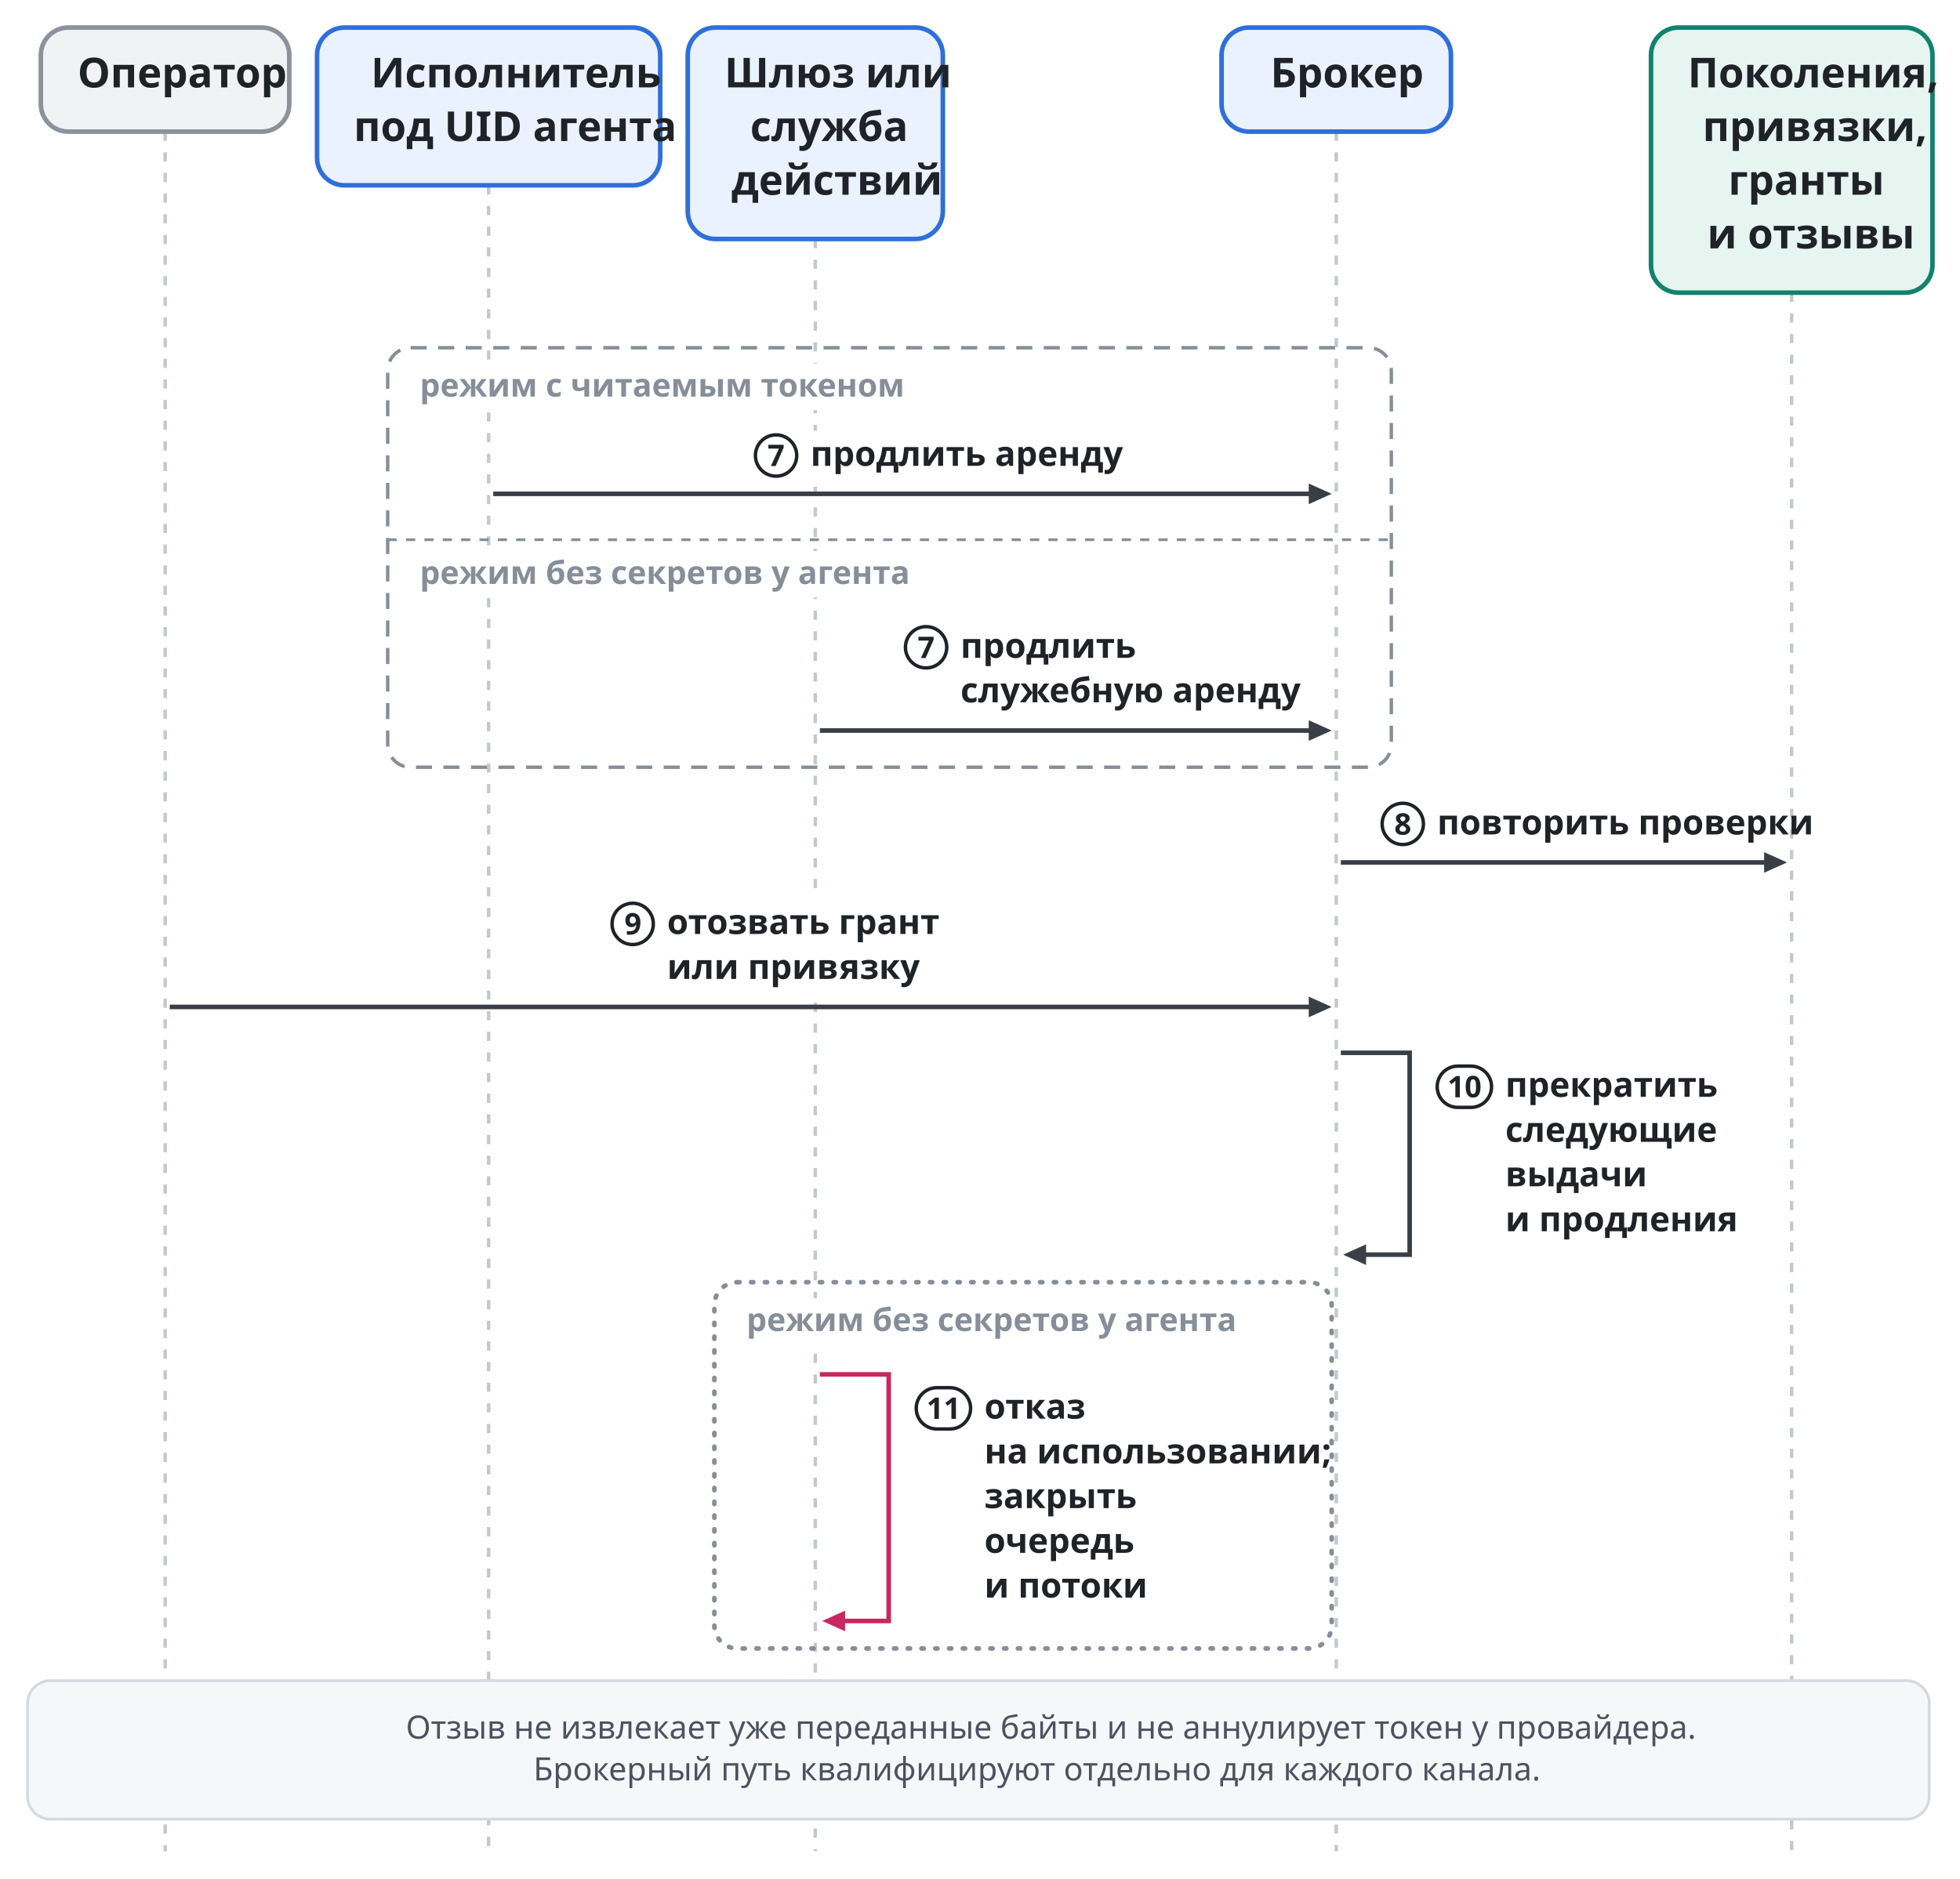
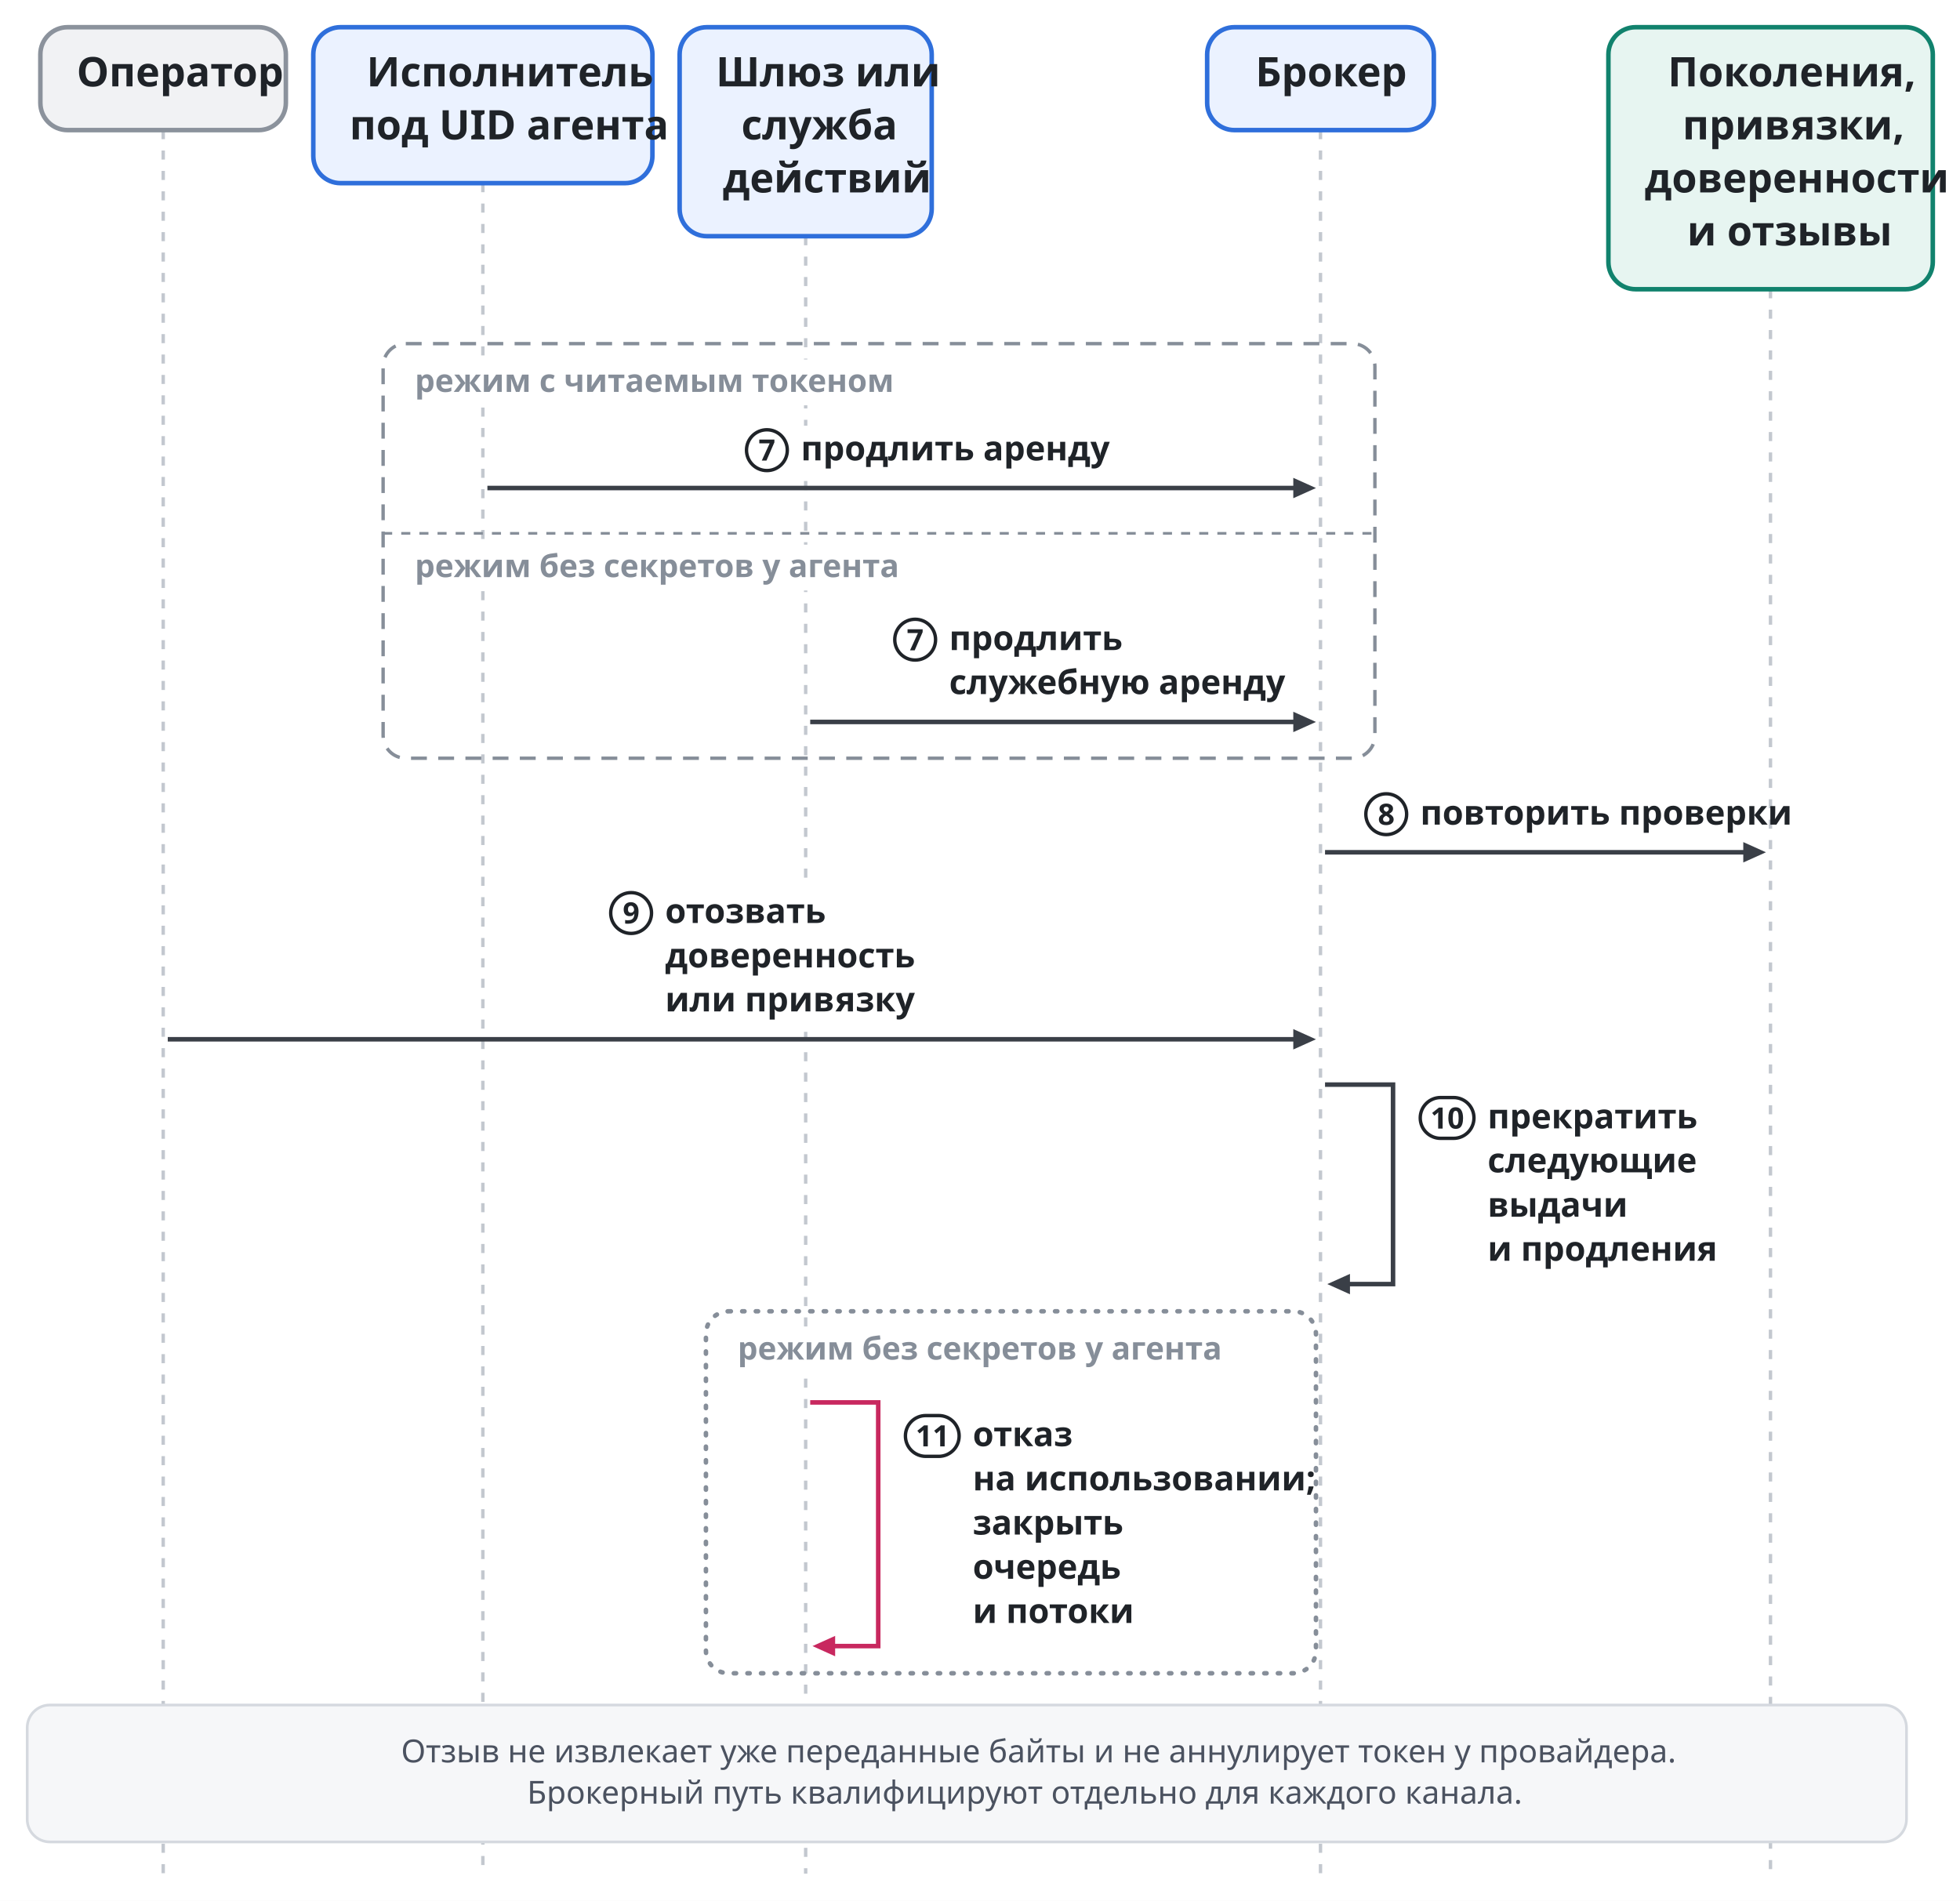
- <svg xmlns="http://www.w3.org/2000/svg" width="854.4" height="819.1" viewBox="0 0 854.4 819.1">
-   <rect width="854.4" height="819.1" fill="#ffffff" />
+ <svg xmlns="http://www.w3.org/2000/svg" width="864.6" height="838.6" viewBox="0 0 864.6 838.6">
+   <rect width="864.6" height="838.6" fill="#ffffff" />
  <g transform="translate(12 12)">
    <g transform="translate(60 0)">
-       <line x1="0" y1="45.4" x2="0" y2="795.1" stroke="#c3c8cf" stroke-width="1.5" stroke-dasharray="4 5" />
-       <line x1="141" y1="68.8" x2="141" y2="795.1" stroke="#c3c8cf" stroke-width="1.5" stroke-dasharray="4 5" />
-       <line x1="283.4" y1="92.2" x2="283.4" y2="795.1" stroke="#c3c8cf" stroke-width="1.5" stroke-dasharray="4 5" />
-       <line x1="510.5" y1="45.4" x2="510.5" y2="795.1" stroke="#c3c8cf" stroke-width="1.5" stroke-dasharray="4 5" />
-       <line x1="709" y1="115.6" x2="709" y2="795.1" stroke="#c3c8cf" stroke-width="1.5" stroke-dasharray="4 5" />
+       <line x1="0" y1="45.4" x2="0" y2="814.6" stroke="#c3c8cf" stroke-width="1.5" stroke-dasharray="4 5" />
+       <line x1="141" y1="68.8" x2="141" y2="814.6" stroke="#c3c8cf" stroke-width="1.5" stroke-dasharray="4 5" />
+       <line x1="283.4" y1="92.2" x2="283.4" y2="814.6" stroke="#c3c8cf" stroke-width="1.5" stroke-dasharray="4 5" />
+       <line x1="510.5" y1="45.4" x2="510.5" y2="814.6" stroke="#c3c8cf" stroke-width="1.5" stroke-dasharray="4 5" />
+       <line x1="709" y1="115.6" x2="709" y2="814.6" stroke="#c3c8cf" stroke-width="1.5" stroke-dasharray="4 5" />
      <rect x="97" y="139.6" width="437.5" height="182.9" rx="10" fill="none" stroke="#868e99" stroke-width="1.5" stroke-dasharray="7 5" class="frame" data-kind="alt" />
      <line x1="97" y1="223.3" x2="534.5" y2="223.3" stroke="#868e99" stroke-width="1.2" stroke-dasharray="4 4" />
-       <rect x="239.4" y="547" width="269.1" height="159.7" rx="10" fill="none" stroke="#868e99" stroke-width="2" stroke-dasharray="1 5" stroke-linecap="round" class="frame" data-kind="opt" />
+       <rect x="239.4" y="566.5" width="269.1" height="159.7" rx="10" fill="none" stroke="#868e99" stroke-width="2" stroke-dasharray="1 5" stroke-linecap="round" class="frame" data-kind="opt" />
      <rect x="105" y="146.6" width="184.8" height="20.2" fill="#ffffff" class="plate" />
      <text x="111" y="160.9" font-size="14" fill="#868e99">
        <tspan font-family="PT Sans, sans-serif" font-weight="bold">режим с читаемым токеном</tspan>
      </text>
      <rect x="105" y="228.3" width="189.6" height="20.2" fill="#ffffff" class="plate" />
      <text x="111" y="242.6" font-size="14" fill="#868e99">
        <tspan font-family="PT Sans, sans-serif" font-weight="bold">режим без секретов у агента</tspan>
      </text>
-       <rect x="247.4" y="554" width="189.6" height="20.2" fill="#ffffff" class="plate" />
-       <text x="253.4" y="568.3" font-size="14" fill="#868e99">
+       <rect x="247.4" y="573.5" width="189.6" height="20.2" fill="#ffffff" class="plate" />
+       <text x="253.4" y="587.8" font-size="14" fill="#868e99">
        <tspan font-family="PT Sans, sans-serif" font-weight="bold">режим без секретов у агента</tspan>
      </text>
      <rect x="-54.2" y="0" width="108.3" height="45.4" rx="12" fill="#f1f2f4" stroke="#8b929c" stroke-width="2" class="box" data-id="operator" />
      <text x="-38.2" y="26.1" font-size="18" fill="#1f2328">
        <tspan font-family="PT Sans, sans-serif" font-weight="bold">Оператор</tspan>
      </text>
      <rect x="66.2" y="0" width="149.6" height="68.8" rx="12" fill="#ebf2ff" stroke="#2f6fdb" stroke-width="2" class="box" data-id="executor" />
      <text x="89.7" y="26.1" font-size="18" fill="#1f2328">
        <tspan font-family="PT Sans, sans-serif" font-weight="bold">Исполнитель</tspan>
      </text>
      <text x="82.2" y="49.5" font-size="18" fill="#1f2328">
        <tspan font-family="PT Sans, sans-serif" font-weight="bold">под UID агента</tspan>
      </text>
      <rect x="227.8" y="0" width="111.2" height="92.2" rx="12" fill="#ebf2ff" stroke="#2f6fdb" stroke-width="2" class="box" data-id="holder" />
      <text x="243.8" y="26.1" font-size="18" fill="#1f2328">
        <tspan font-family="PT Sans, sans-serif" font-weight="bold">Шлюз или</tspan>
      </text>
      <text x="255" y="49.5" font-size="18" fill="#1f2328">
        <tspan font-family="PT Sans, sans-serif" font-weight="bold">служба</tspan>
      </text>
      <text x="246.8" y="72.9" font-size="18" fill="#1f2328">
        <tspan font-family="PT Sans, sans-serif" font-weight="bold">действий</tspan>
      </text>
      <rect x="460.5" y="0" width="100" height="45.4" rx="12" fill="#ebf2ff" stroke="#2f6fdb" stroke-width="2" class="box" data-id="broker" />
      <text x="481.8" y="26.1" font-size="18" fill="#1f2328">
        <tspan font-family="PT Sans, sans-serif" font-weight="bold">Брокер</tspan>
      </text>
-       <rect x="647.7" y="0" width="122.7" height="115.6" rx="12" fill="#e7f5f1" stroke="#11826d" stroke-width="2" class="box" data-id="registry" />
+       <rect x="637.5" y="0" width="143.1" height="115.6" rx="12" fill="#e7f5f1" stroke="#11826d" stroke-width="2" class="box" data-id="registry" />
      <text x="663.7" y="26.1" font-size="18" fill="#1f2328">
        <tspan font-family="PT Sans, sans-serif" font-weight="bold">Поколения,</tspan>
      </text>
      <text x="670.2" y="49.5" font-size="18" fill="#1f2328">
        <tspan font-family="PT Sans, sans-serif" font-weight="bold">привязки,</tspan>
      </text>
-       <text x="681.4" y="72.9" font-size="18" fill="#1f2328">
-         <tspan font-family="PT Sans, sans-serif" font-weight="bold">гранты</tspan>
+       <text x="653.5" y="72.9" font-size="18" fill="#1f2328">
+         <tspan font-family="PT Sans, sans-serif" font-weight="bold">доверенности</tspan>
      </text>
      <text x="672.2" y="96.3" font-size="18" fill="#1f2328">
        <tspan font-family="PT Sans, sans-serif" font-weight="bold">и отзывы</tspan>
      </text>
      <path d="M 143 203.3 L 502.5 203.3" fill="none" stroke="#3a3f47" stroke-width="2" class="edge" data-from="executor" data-to="broker" data-edge="m0" />
      <polygon points="508.5,203.3 498.5,198.8 498.5,207.8" fill="#3a3f47" />
      <rect x="253.3" y="175.8" width="144.9" height="21.5" fill="#ffffff" class="plate" />
      <g class="label" data-edge="m0">
        <circle cx="266.3" cy="186.6" r="9" fill="#ffffff" stroke="#1f2328" stroke-width="1.5" class="step" />
        <text x="262.6" y="191.2" font-size="13" fill="#1f2328">
          <tspan font-family="PT Sans, sans-serif" font-weight="bold">7</tspan>
        </text>
        <text x="281.3" y="191.1" font-size="15" fill="#1f2328">
          <tspan font-family="PT Sans, sans-serif" font-weight="bold">продлить аренду</tspan>
        </text>
      </g>
      <path d="M 285.4 306.5 L 502.5 306.5" fill="none" stroke="#3a3f47" stroke-width="2" class="edge" data-from="holder" data-to="broker" data-edge="m1" />
      <polygon points="508.5,306.5 498.5,302 498.5,311" fill="#3a3f47" />
      <rect x="318.7" y="259.5" width="156.4" height="41" fill="#ffffff" class="plate" />
      <g class="label" data-edge="m1">
        <circle cx="331.7" cy="270.2" r="9" fill="#ffffff" stroke="#1f2328" stroke-width="1.5" class="step" />
        <text x="328" y="274.9" font-size="13" fill="#1f2328">
          <tspan font-family="PT Sans, sans-serif" font-weight="bold">7</tspan>
        </text>
        <text x="346.7" y="274.8" font-size="15" fill="#1f2328">
          <tspan font-family="PT Sans, sans-serif" font-weight="bold">продлить</tspan>
        </text>
        <text x="346.7" y="294.2" font-size="15" fill="#1f2328">
          <tspan font-family="PT Sans, sans-serif" font-weight="bold">служебную аренду</tspan>
        </text>
      </g>
      <path d="M 512.5 364 L 701 364" fill="none" stroke="#3a3f47" stroke-width="2" class="edge" data-from="broker" data-to="registry" data-edge="m2" />
      <polygon points="707,364 697,359.5 697,368.5" fill="#3a3f47" />
      <rect x="526.5" y="336.5" width="166.6" height="21.5" fill="#ffffff" class="plate" />
      <g class="label" data-edge="m2">
        <circle cx="539.5" cy="347.2" r="9" fill="#ffffff" stroke="#1f2328" stroke-width="1.5" class="step" />
        <text x="535.8" y="351.9" font-size="13" fill="#1f2328">
          <tspan font-family="PT Sans, sans-serif" font-weight="bold">8</tspan>
        </text>
        <text x="554.5" y="351.8" font-size="15" fill="#1f2328">
          <tspan font-family="PT Sans, sans-serif" font-weight="bold">повторить проверки</tspan>
        </text>
      </g>
-       <path d="M 2 427 L 502.5 427" fill="none" stroke="#3a3f47" stroke-width="2" class="edge" data-from="operator" data-to="broker" data-edge="m3" />
-       <polygon points="508.5,427 498.5,422.5 498.5,431.5" fill="#3a3f47" />
-       <rect x="190.8" y="380" width="128.8" height="41" fill="#ffffff" class="plate" />
+       <path d="M 2 446.5 L 502.5 446.5" fill="none" stroke="#3a3f47" stroke-width="2" class="edge" data-from="operator" data-to="broker" data-edge="m3" />
+       <polygon points="508.5,446.5 498.5,442 498.5,451" fill="#3a3f47" />
+       <rect x="193.4" y="380" width="123.8" height="60.5" fill="#ffffff" class="plate" />
      <g class="label" data-edge="m3">
-         <circle cx="203.8" cy="390.8" r="9" fill="#ffffff" stroke="#1f2328" stroke-width="1.5" class="step" />
-         <text x="200.2" y="395.4" font-size="13" fill="#1f2328">
+         <circle cx="206.4" cy="390.8" r="9" fill="#ffffff" stroke="#1f2328" stroke-width="1.5" class="step" />
+         <text x="202.7" y="395.4" font-size="13" fill="#1f2328">
          <tspan font-family="PT Sans, sans-serif" font-weight="bold">9</tspan>
        </text>
-         <text x="218.8" y="395.2" font-size="15" fill="#1f2328">
-           <tspan font-family="PT Sans, sans-serif" font-weight="bold">отозвать грант</tspan>
+         <text x="221.4" y="395.2" font-size="15" fill="#1f2328">
+           <tspan font-family="PT Sans, sans-serif" font-weight="bold">отозвать</tspan>
        </text>
-         <text x="218.8" y="414.8" font-size="15" fill="#1f2328">
+         <text x="221.4" y="414.8" font-size="15" fill="#1f2328">
+           <tspan font-family="PT Sans, sans-serif" font-weight="bold">доверенность</tspan>
+         </text>
+         <text x="221.4" y="434.2" font-size="15" fill="#1f2328">
          <tspan font-family="PT Sans, sans-serif" font-weight="bold">или привязку</tspan>
        </text>
      </g>
-       <path d="M 512.5 447 L 542.5 447 L 542.5 535 L 519.5 535" fill="none" stroke="#3a3f47" stroke-width="2" class="edge" data-from="broker" data-to="broker" data-edge="m4" />
-       <polygon points="513.5,535 523.5,539.5 523.5,530.5" fill="#3a3f47" />
-       <rect x="550.5" y="451" width="121.5" height="80" fill="#ffffff" class="plate" />
+       <path d="M 512.5 466.5 L 542.5 466.5 L 542.5 554.5 L 519.5 554.5" fill="none" stroke="#3a3f47" stroke-width="2" class="edge" data-from="broker" data-to="broker" data-edge="m4" />
+       <polygon points="513.5,554.5 523.5,559 523.5,550" fill="#3a3f47" />
+       <rect x="550.5" y="470.5" width="121.5" height="80" fill="#ffffff" class="plate" />
      <g class="label" data-edge="m4">
-         <rect x="554.5" y="452.8" width="23.7" height="18" rx="9" fill="#ffffff" stroke="#1f2328" stroke-width="1.5" class="step" />
-         <text x="559" y="466.4" font-size="13" fill="#1f2328">
+         <rect x="554.5" y="472.2" width="23.7" height="18" rx="9" fill="#ffffff" stroke="#1f2328" stroke-width="1.5" class="step" />
+         <text x="559" y="485.9" font-size="13" fill="#1f2328">
          <tspan font-family="PT Sans, sans-serif" font-weight="bold">10</tspan>
        </text>
-         <text x="584.2" y="466.2" font-size="15" fill="#1f2328">
+         <text x="584.2" y="485.8" font-size="15" fill="#1f2328">
          <tspan font-family="PT Sans, sans-serif" font-weight="bold">прекратить</tspan>
        </text>
-         <text x="584.2" y="485.8" font-size="15" fill="#1f2328">
+         <text x="584.2" y="505.2" font-size="15" fill="#1f2328">
          <tspan font-family="PT Sans, sans-serif" font-weight="bold">следующие</tspan>
        </text>
-         <text x="584.2" y="505.2" font-size="15" fill="#1f2328">
+         <text x="584.2" y="524.8" font-size="15" fill="#1f2328">
          <tspan font-family="PT Sans, sans-serif" font-weight="bold">выдачи</tspan>
        </text>
-         <text x="584.2" y="524.8" font-size="15" fill="#1f2328">
+         <text x="584.2" y="544.2" font-size="15" fill="#1f2328">
          <tspan font-family="PT Sans, sans-serif" font-weight="bold">и продления</tspan>
        </text>
      </g>
-       <path d="M 285.4 587.2 L 315.4 587.2 L 315.4 694.7 L 292.4 694.7" fill="none" stroke="#c8285f" stroke-width="2" class="edge" data-from="holder" data-to="holder" data-edge="m5" />
-       <polygon points="286.4,694.7 296.4,699.2 296.4,690.2" fill="#c8285f" />
-       <rect x="323.4" y="591.2" width="161.1" height="99.5" fill="#ffffff" class="plate" />
+       <path d="M 285.4 606.7 L 315.4 606.7 L 315.4 714.2 L 292.4 714.2" fill="none" stroke="#c8285f" stroke-width="2" class="edge" data-from="holder" data-to="holder" data-edge="m5" />
+       <polygon points="286.4,714.2 296.4,718.7 296.4,709.7" fill="#c8285f" />
+       <rect x="323.4" y="610.7" width="161.1" height="99.5" fill="#ffffff" class="plate" />
      <g class="label" data-edge="m5">
-         <rect x="327.4" y="593" width="23.7" height="18" rx="9" fill="#ffffff" stroke="#1f2328" stroke-width="1.5" class="step" />
-         <text x="331.9" y="606.6" font-size="13" fill="#1f2328">
+         <rect x="327.4" y="612.5" width="23.7" height="18" rx="9" fill="#ffffff" stroke="#1f2328" stroke-width="1.5" class="step" />
+         <text x="331.9" y="626.1" font-size="13" fill="#1f2328">
          <tspan font-family="PT Sans, sans-serif" font-weight="bold">11</tspan>
        </text>
-         <text x="357.1" y="606.5" font-size="15" fill="#1f2328">
+         <text x="357.1" y="626" font-size="15" fill="#1f2328">
          <tspan font-family="PT Sans, sans-serif" font-weight="bold">отказ</tspan>
        </text>
-         <text x="357.1" y="626" font-size="15" fill="#1f2328">
+         <text x="357.1" y="645.5" font-size="15" fill="#1f2328">
          <tspan font-family="PT Sans, sans-serif" font-weight="bold">на использовании;</tspan>
        </text>
-         <text x="357.1" y="645.5" font-size="15" fill="#1f2328">
+         <text x="357.1" y="665" font-size="15" fill="#1f2328">
          <tspan font-family="PT Sans, sans-serif" font-weight="bold">закрыть</tspan>
        </text>
-         <text x="357.1" y="665" font-size="15" fill="#1f2328">
+         <text x="357.1" y="684.5" font-size="15" fill="#1f2328">
          <tspan font-family="PT Sans, sans-serif" font-weight="bold">очередь</tspan>
        </text>
-         <text x="357.1" y="684.5" font-size="15" fill="#1f2328">
+         <text x="357.1" y="704" font-size="15" fill="#1f2328">
          <tspan font-family="PT Sans, sans-serif" font-weight="bold">и потоки</tspan>
        </text>
      </g>
-       <rect x="-60" y="720.7" width="829" height="60.4" rx="10" fill="#f6f7f9" stroke="#d5d9df" stroke-width="1.2" class="note" />
-       <text x="104.9" y="746" font-size="14" fill="#4b5260">
+       <rect x="-60" y="740.2" width="829" height="60.4" rx="10" fill="#f6f7f9" stroke="#d5d9df" stroke-width="1.2" class="note" />
+       <text x="104.9" y="765.5" font-size="14" fill="#4b5260">
        <tspan font-family="PT Sans, sans-serif">Отзыв не извлекает уже переданные байты и не аннулирует токен у провайдера.</tspan>
      </text>
-       <text x="160.5" y="764.2" font-size="14" fill="#4b5260">
+       <text x="160.5" y="783.7" font-size="14" fill="#4b5260">
        <tspan font-family="PT Sans, sans-serif">Брокерный путь квалифицируют отдельно для каждого канала.</tspan>
      </text>
    </g>
  </g>
</svg>
